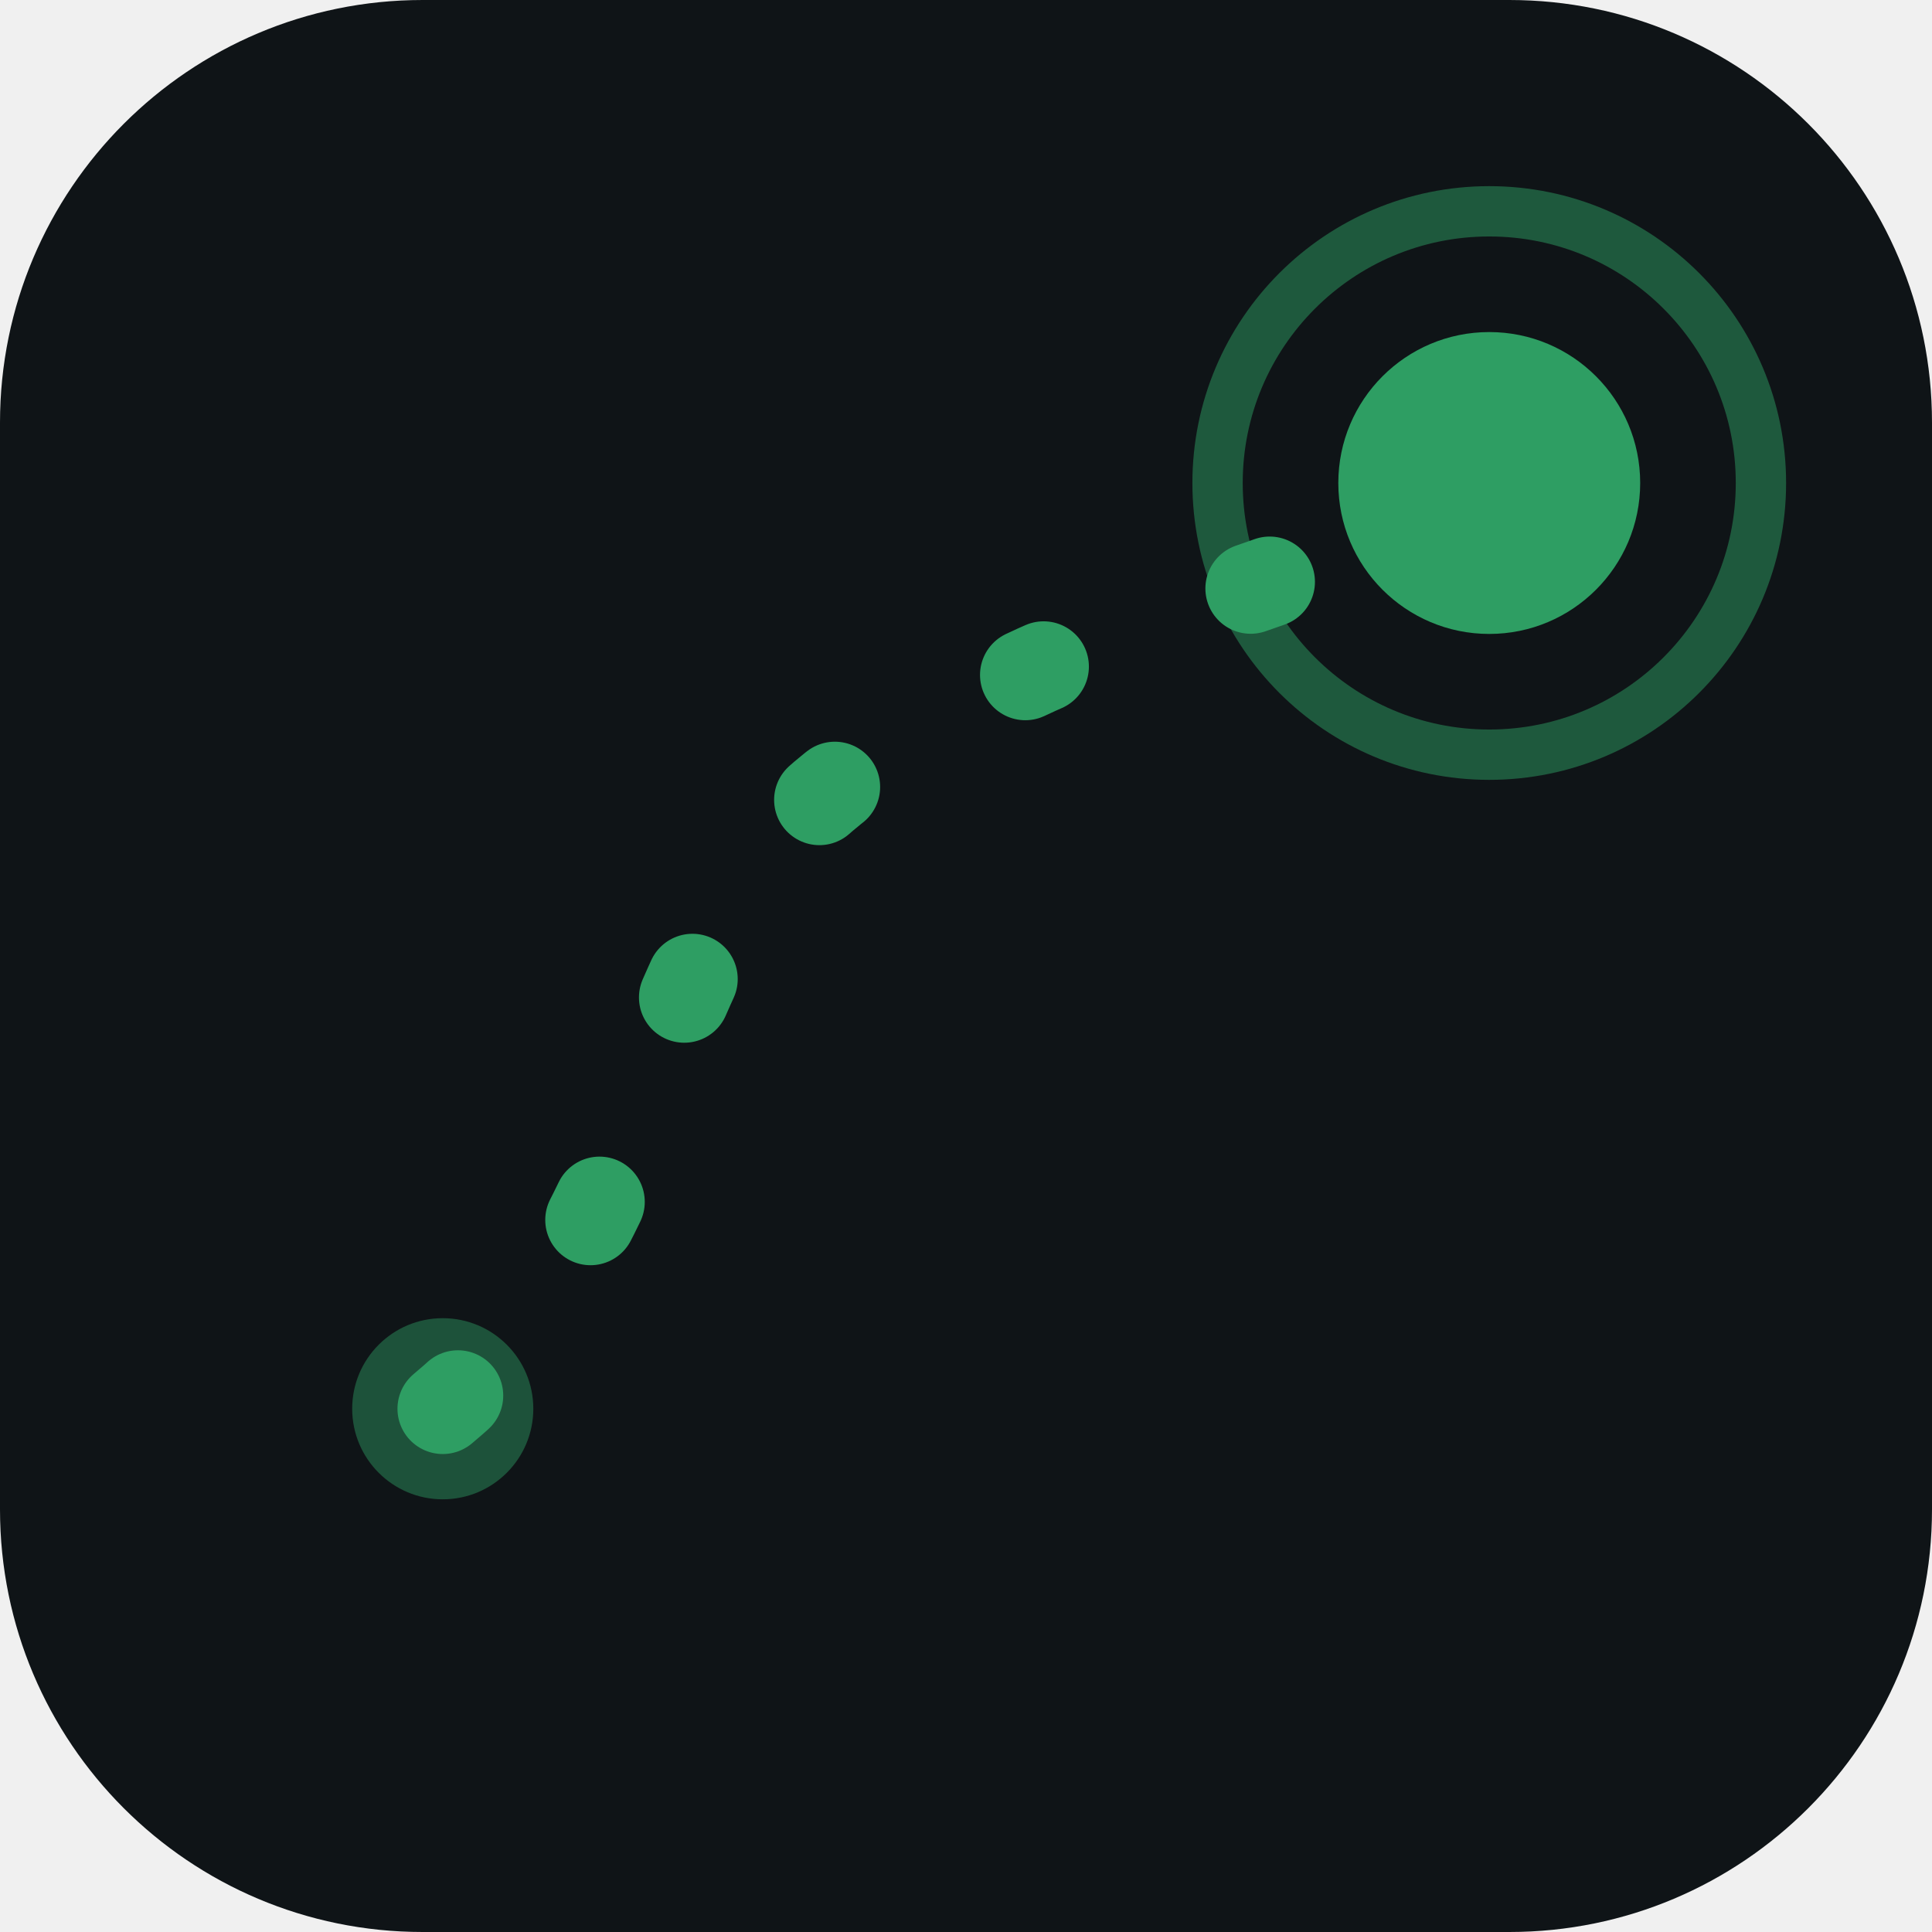
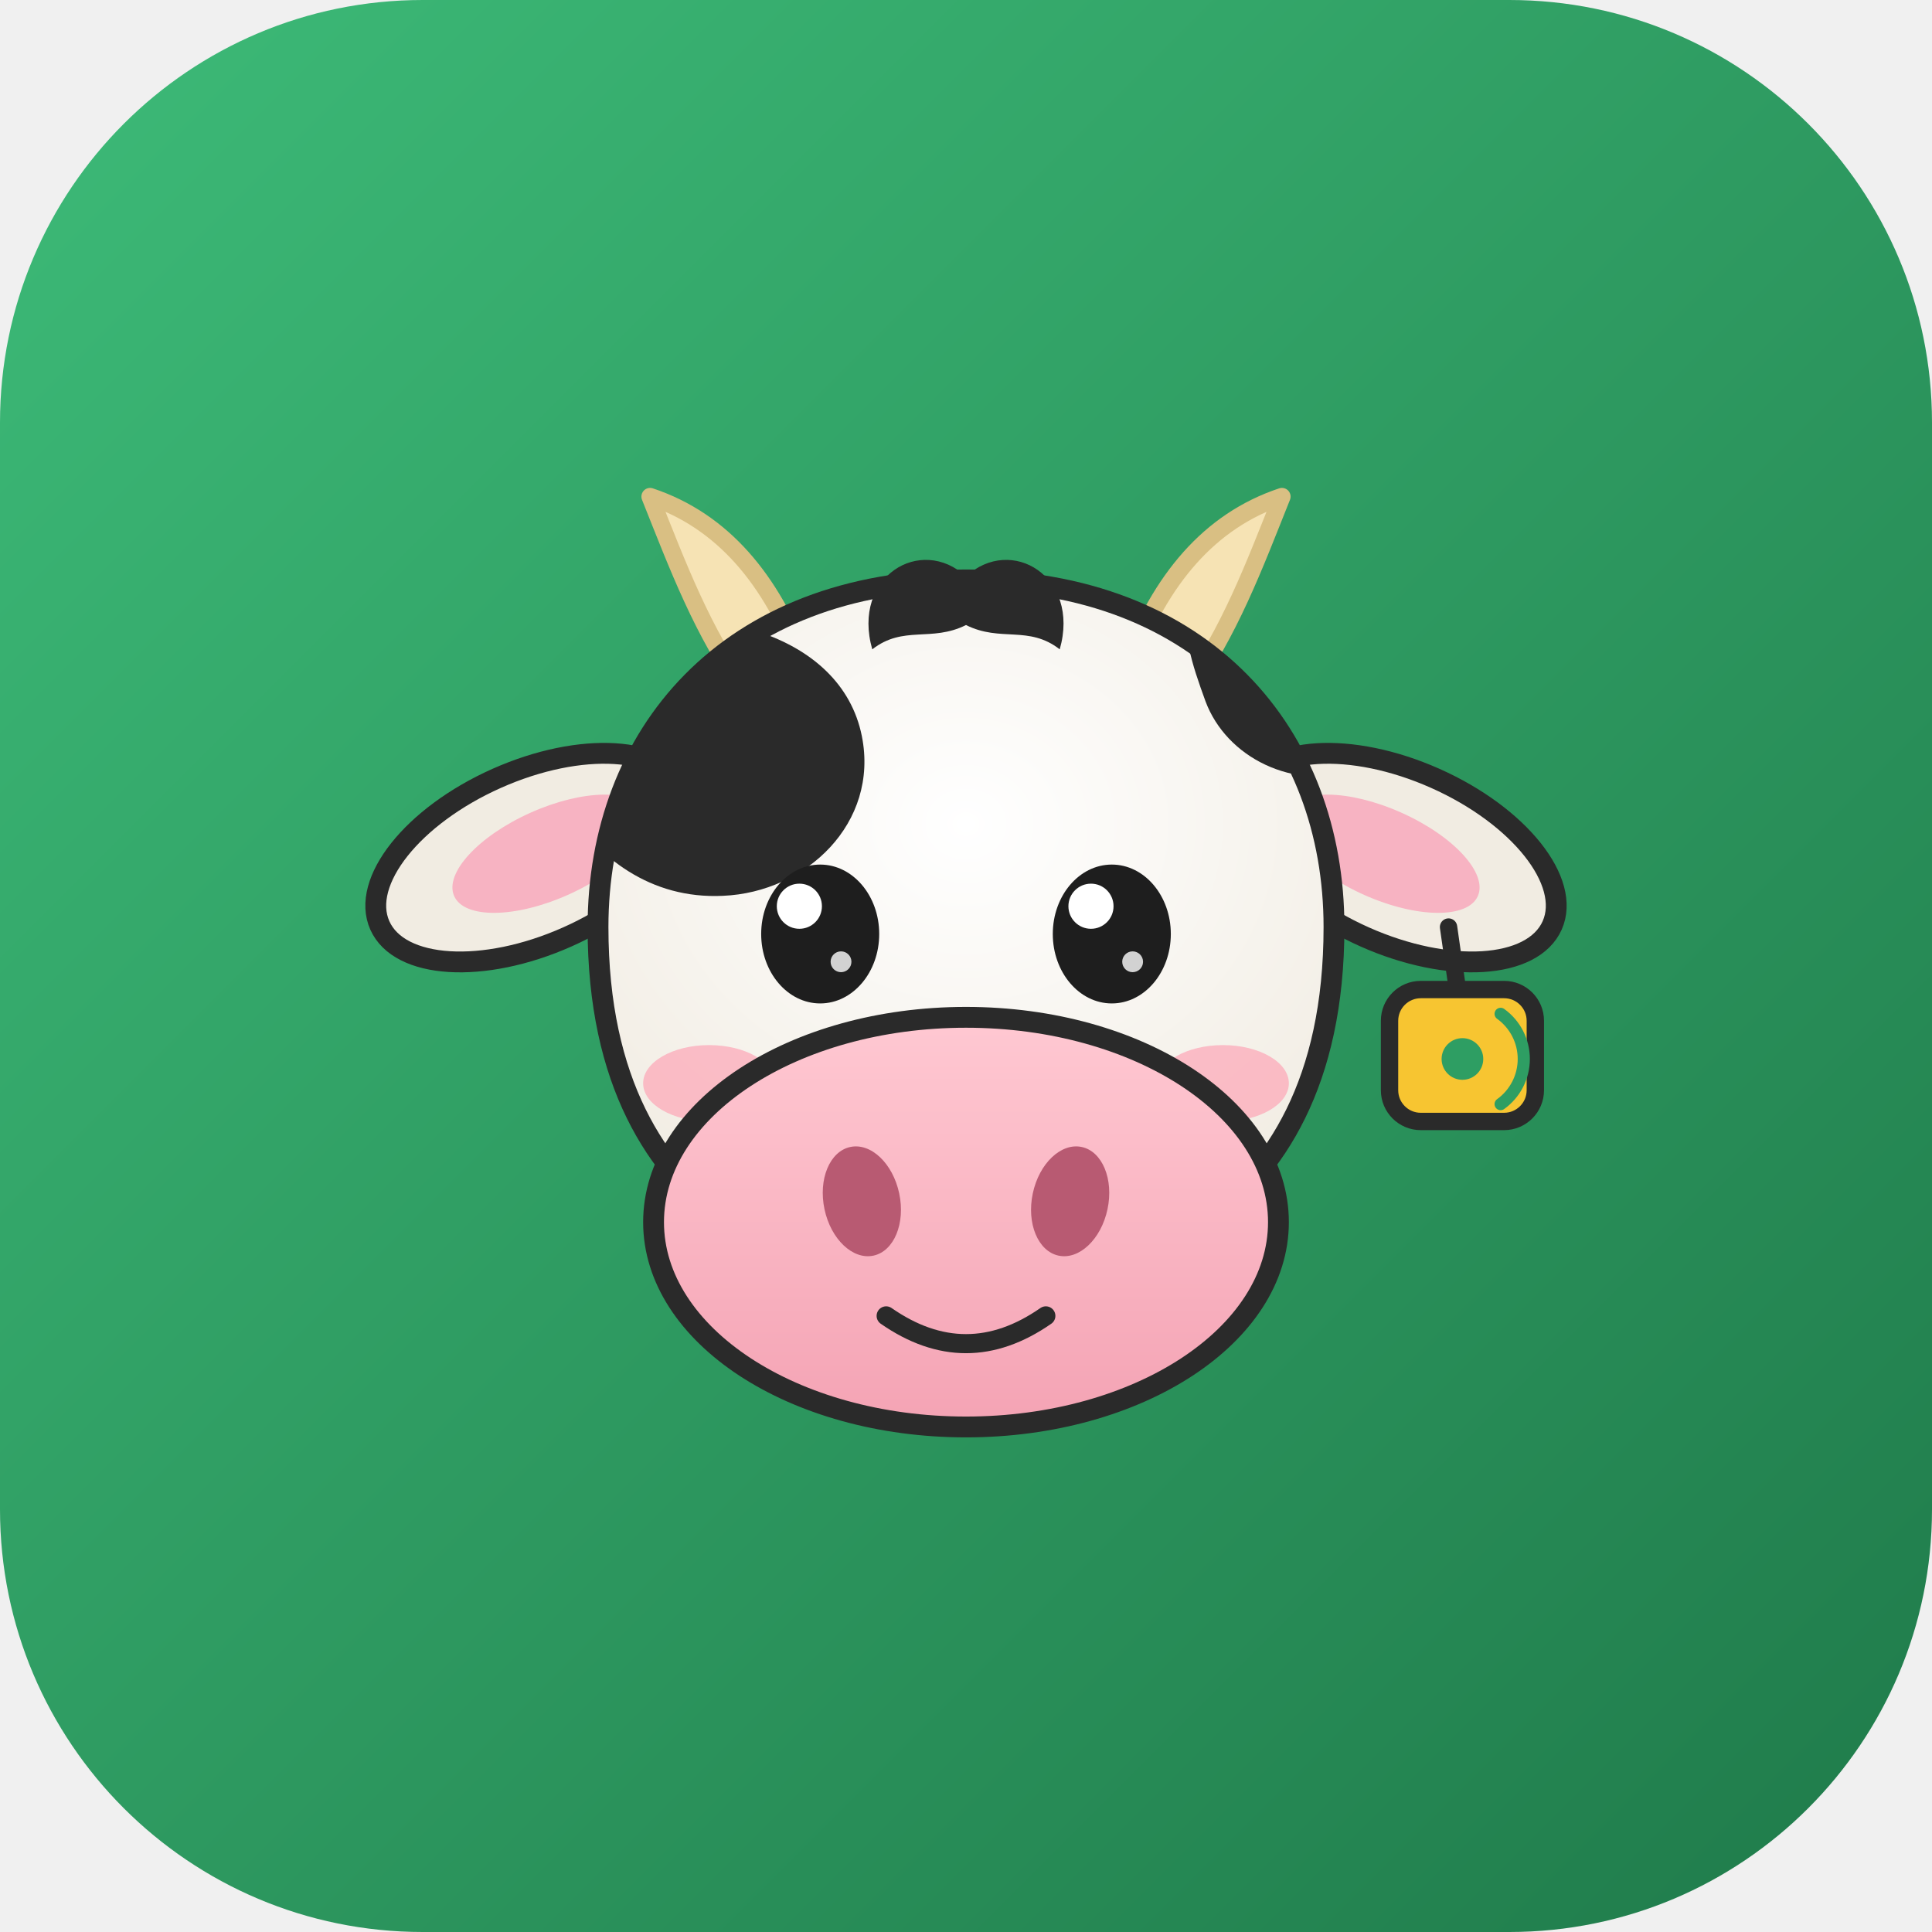
- <svg xmlns="http://www.w3.org/2000/svg" viewBox="0 0 192 192" width="192" height="192">
-   <rect width="192" height="192" rx="42" fill="#0F1417" />
-   <path d="M44 140 C 68 120, 62 92, 86 76 S 128 60, 148 48" fill="none" stroke="#2E9E63" stroke-width="9" stroke-linecap="round" stroke-dasharray="2 22" />
-   <circle cx="44" cy="140" r="9" fill="#2E9E63" opacity="0.45" />
-   <circle cx="148" cy="48" r="15" fill="#2E9E63" />
-   <circle cx="148" cy="48" r="27" fill="none" stroke="#2E9E63" stroke-width="5" opacity="0.5" />
+ <svg xmlns="http://www.w3.org/2000/svg" viewBox="0 0 1024 1024">
+   <defs>
+     <linearGradient id="bg" x1="0" y1="0" x2="1" y2="1">
+       <stop offset="0" stop-color="#3DBB78" />
+       <stop offset="1" stop-color="#1F7A4A" />
+     </linearGradient>
+   </defs>
+   <rect width="1024" height="1024" rx="224" fill="url(#bg)" />
+   <g transform="translate(512 530) scale(0.92) translate(-512 -512)">
+     <defs>
+       <clipPath id="cabeca">
+         <path d="M512 270 C 650 270 724 360 724 470 C 724 560 690 610 650 640 L 374 640 C 334 610 300 560 300 470 C 300 360 374 270 512 270 Z" />
+       </clipPath>
+       <radialGradient id="rosto" cx="50%" cy="38%" r="70%">
+         <stop offset="0" stop-color="#FFFFFF" />
+         <stop offset="1" stop-color="#F1ECE2" />
+       </radialGradient>
+       <linearGradient id="focinho" x1="0" y1="0" x2="0" y2="1">
+         <stop offset="0" stop-color="#FFC8D2" />
+         <stop offset="1" stop-color="#F4A3B4" />
+       </linearGradient>
+     </defs>
+     <path d="M418 318 C 400 270 372 236 330 222 C 346 262 360 300 386 336 Z" fill="#F6E3B4" stroke="#D9BF83" stroke-width="10" stroke-linejoin="round" />
+     <path d="M606 318 C 624 270 652 236 694 222 C 678 262 664 300 638 336 Z" fill="#F6E3B4" stroke="#D9BF83" stroke-width="10" stroke-linejoin="round" />
+     <g transform="rotate(-24 262 430)">
+       <ellipse cx="262" cy="430" rx="96" ry="50" fill="#F1ECE2" stroke="#2A2A2A" stroke-width="12" />
+       <ellipse cx="272" cy="432" rx="60" ry="26" fill="#F7B3C2" />
+     </g>
+     <g transform="rotate(24 762 430)">
+       <ellipse cx="762" cy="430" rx="96" ry="50" fill="#F1ECE2" stroke="#2A2A2A" stroke-width="12" />
+       <ellipse cx="752" cy="432" rx="60" ry="26" fill="#F7B3C2" />
+     </g>
+     <line x1="790" y1="470" x2="796" y2="512" stroke="#2A2A2A" stroke-width="10" stroke-linecap="round" />
+     <rect x="756" y="506" width="84" height="76" rx="18" fill="#F7C531" stroke="#2A2A2A" stroke-width="10" />
+     <circle cx="798" cy="546" r="12" fill="#2E9E63" />
+     <path d="M820 520 A 32 32 0 0 1 820 572" fill="none" stroke="#2E9E63" stroke-width="7" stroke-linecap="round" />
+     <path d="M512 270 C 650 270 724 360 724 470 C 724 560 690 610 650 640 L 374 640 C 334 610 300 560 300 470 C 300 360 374 270 512 270 Z" fill="url(#rosto)" />
+     <g clip-path="url(#cabeca)" fill="#2A2A2A">
+       <path d="M290 300 C 360 280 440 300 452 360 C 462 410 420 450 372 452 C 330 454 300 430 280 400 Z" />
+       <path d="M640 280 C 690 300 740 330 740 380 C 700 392 662 372 650 340 C 642 318 636 300 640 280 Z" />
+     </g>
+     <path d="M512 270 C 650 270 724 360 724 470 C 724 560 690 610 650 640 L 374 640 C 334 610 300 560 300 470 C 300 360 374 270 512 270 Z" fill="none" stroke="#2A2A2A" stroke-width="12" />
+     <path d="M458 310 C 446 268 486 244 512 268 C 538 244 578 268 566 310 C 548 296 532 306 512 296 C 492 306 476 296 458 310 Z" fill="#2A2A2A" />
+     <ellipse cx="428" cy="474" rx="34" ry="40" fill="#1E1E1E" />
+     <ellipse cx="596" cy="474" rx="34" ry="40" fill="#1E1E1E" />
+     <circle cx="416" cy="458" r="13" fill="#FFFFFF" />
+     <circle cx="584" cy="458" r="13" fill="#FFFFFF" />
+     <circle cx="440" cy="490" r="6" fill="#FFFFFF" opacity="0.8" />
+     <circle cx="608" cy="490" r="6" fill="#FFFFFF" opacity="0.8" />
+     <ellipse cx="364" cy="560" rx="38" ry="22" fill="#FF8FA8" opacity="0.55" />
+     <ellipse cx="660" cy="560" rx="38" ry="22" fill="#FF8FA8" opacity="0.55" />
+     <ellipse cx="512" cy="640" rx="180" ry="118" fill="url(#focinho)" stroke="#2A2A2A" stroke-width="12" />
+     <ellipse cx="452" cy="628" rx="22" ry="32" fill="#B85A72" transform="rotate(-12 452 628)" />
+     <ellipse cx="572" cy="628" rx="22" ry="32" fill="#B85A72" transform="rotate(12 572 628)" />
+     <path d="M466 694 Q 512 726 558 694" fill="none" stroke="#2A2A2A" stroke-width="11" stroke-linecap="round" />
+   </g>
</svg>
